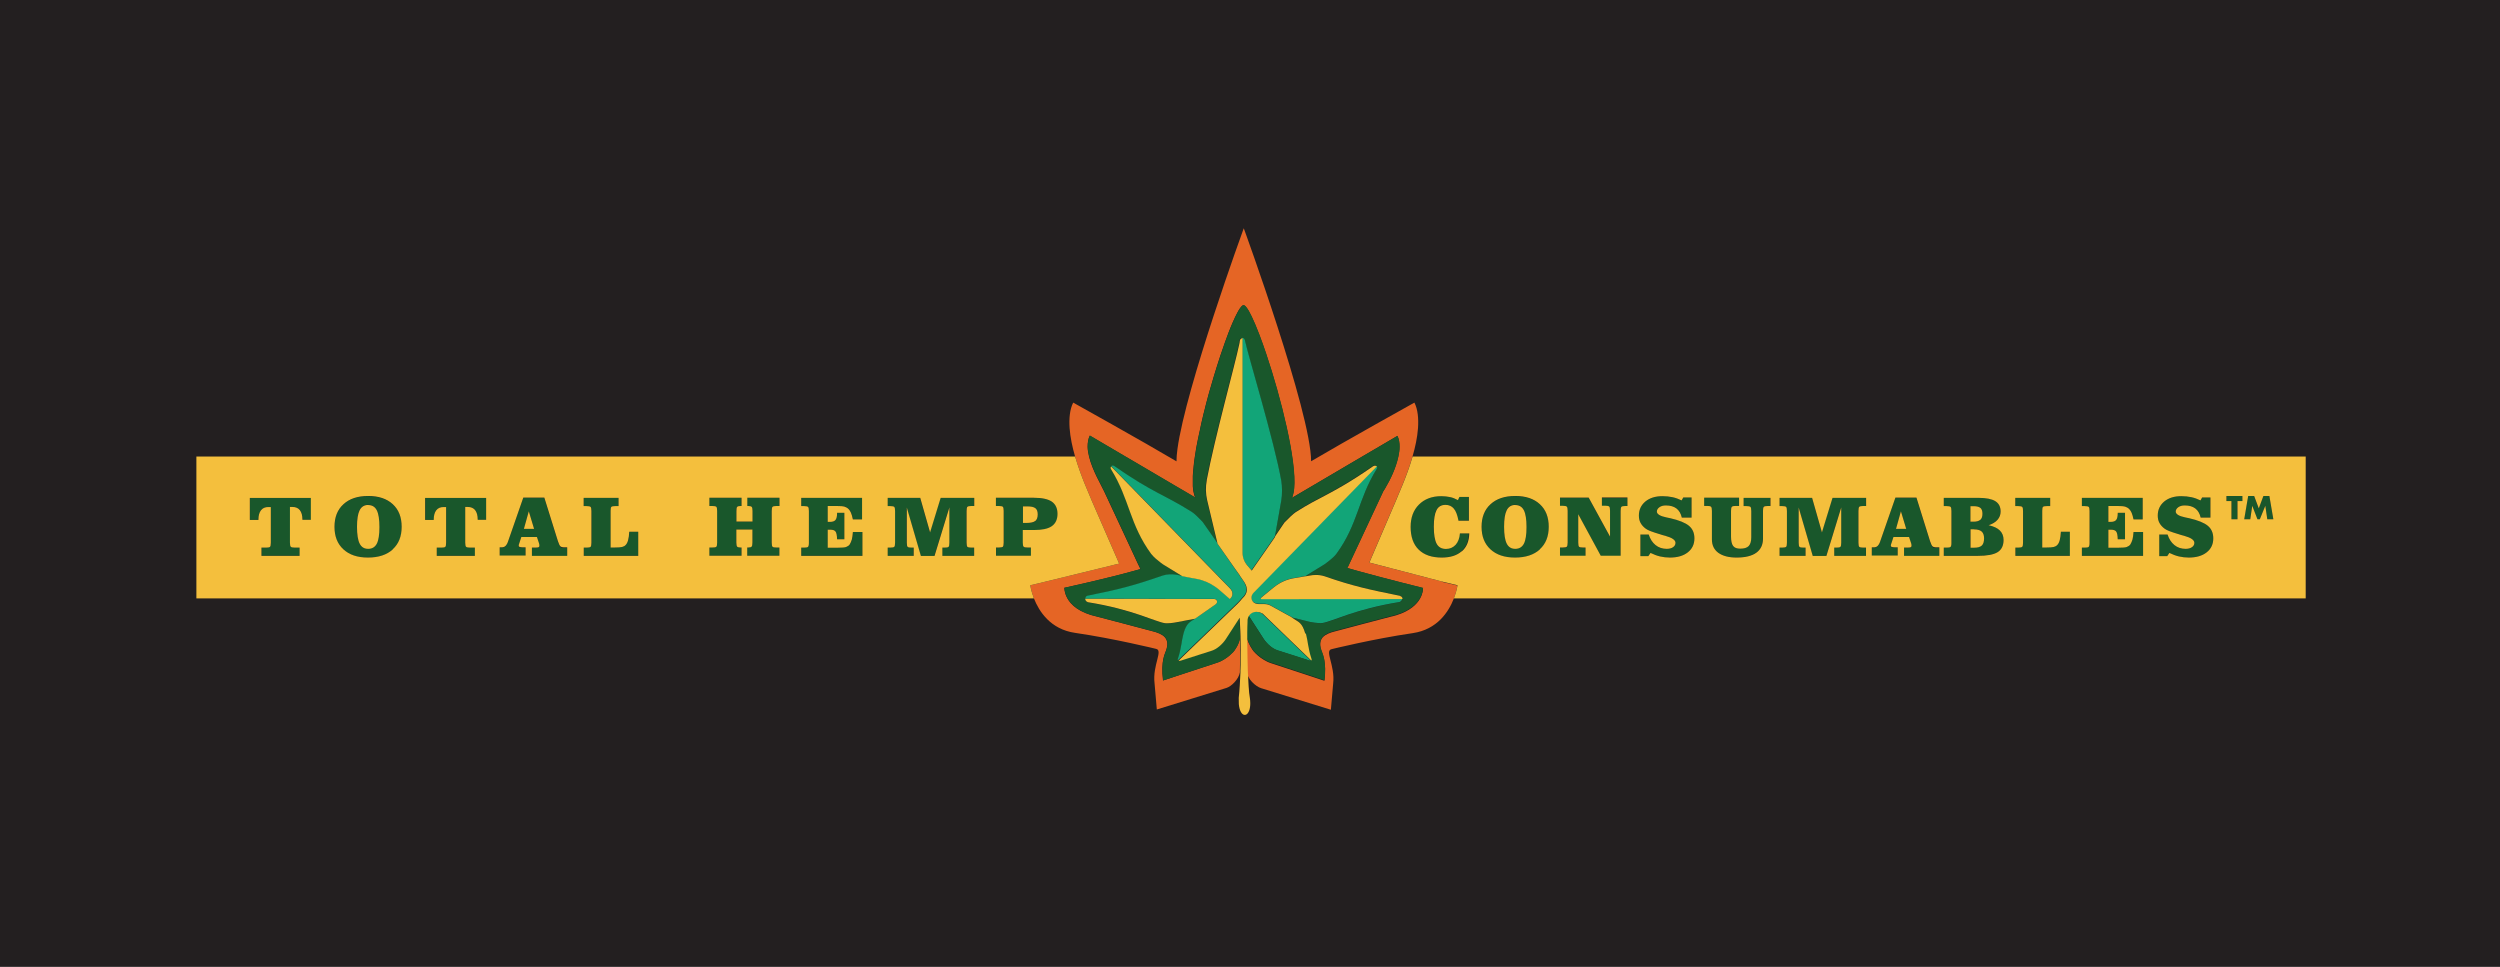
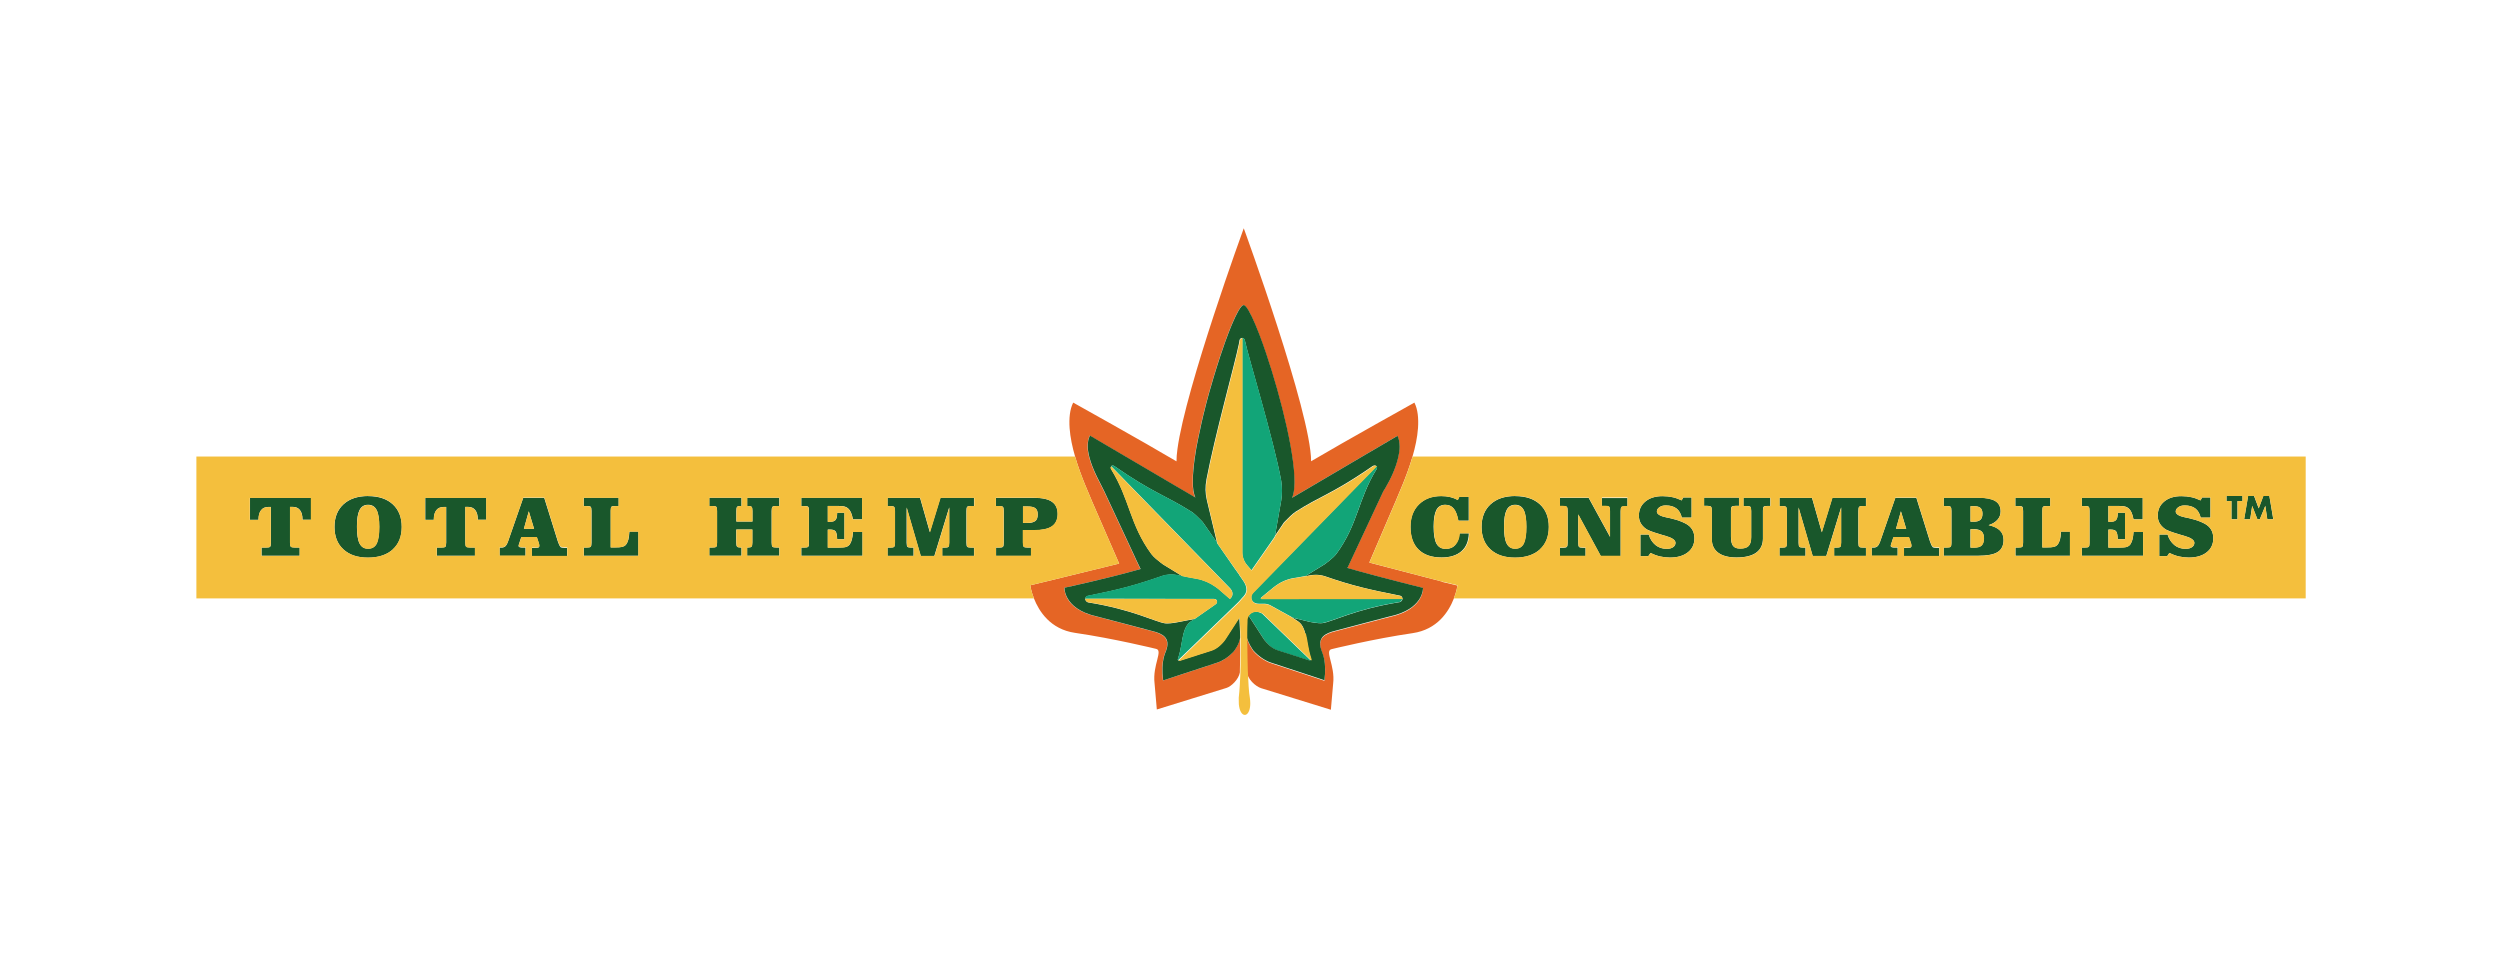
<svg xmlns="http://www.w3.org/2000/svg" viewBox="0 0 264.28 102.21">
  <defs>
    <style>
      .cls-1 {
        fill: none;
      }

      .cls-2 {
        fill: #f4bf3d;
      }

      .cls-3 {
        fill: #231f20;
      }

      .cls-4 {
        fill: #12a578;
      }

      .cls-5 {
        fill: #e56525;
      }

      .cls-6 {
        clip-path: url(#clippath);
      }

      .cls-7 {
        fill: #19572b;
      }
    </style>
    <clipPath id="clippath">
      <rect class="cls-1" x="3.08" y="3.91" width="258.33" height="91.86" />
    </clipPath>
  </defs>
-   <g id="BG">
-     <rect class="cls-3" width="264.28" height="102.21" />
-   </g>
  <g id="LOGO">
    <g class="cls-6">
      <g>
        <path class="cls-4" d="M138.53,69.78s0,0,0,0c0,0,0,.01,0,.02h0s-5.01-4.84-5.01-4.84l-.1-.1s-.07-.04-.1-.05c0,0-.01,0-.02,0-.09-.05-.18-.08-.28-.11,0,0,0,0,0,0-.36-.09-.74,0-1,.31-.01.01-.03.03-.04.04,0,0,0,0,0,0h0s1.63,2.53,1.63,2.53c.36.52.91,1.03,1.52,1.21.67.2,1.45.47,3.25,1.04.08.02.15.05.21-.01,0,0,0,0,0,0,0,0,0,0,0,0h0s-.02-.02-.03-.03Z" />
        <g>
          <path class="cls-5" d="M152.44,61.48l-7.69-2.01,2.79-6.5c.2-.54,1.14-2.51,1.78-4.71.29-.99.51-2.02.58-3,.07-1.04-.02-1.99-.38-2.7,0,0-7.4,4.12-10.92,6.2,0-5.14-7.12-24.63-7.12-24.63,0,0-6.14,16.84-7.01,23.34-.07.49-.1.94-.1,1.3-3.52-2.09-10.92-6.21-10.92-6.21-.36.71-.45,1.67-.38,2.7.07.97.29,2.01.58,3,.64,2.2,1.58,4.17,1.78,4.71l2.88,6.61-.3.07-7.47,1.83-1.63.39s.08.6.39,1.39c.53,1.35,1.73,3.26,4.34,3.64,4.13.6,8.56,1.69,8.56,1.69.79.15-.38,1.72-.15,3.64l.24,2.77s1.99-.62,3.91-1.21c1.66-.51,3.27-1.01,3.46-1.07.49-.15,1.28-.89,1.41-1.64,0-.07,0-.15,0-.22.02-.41.01-.82.02-1.23,0-.32.02-.64.01-.95,0-.43-.01-.85-.02-1.27-.07.66-.59,1.4-.73,1.53-.23.24-.52.5-.87.72-.26.17-.56.32-.89.42-.45.14-2.58.84-3.65,1.2l-.58.19-1.42.47c-.26-2.14.24-2.88.32-3.17.47-1.31-.34-1.77-1.47-2.05-.44-.11-5.62-1.5-5.8-1.53-1.92-.42-2.78-1.25-3.16-1.94-.34-.62-.32-1.12-.32-1.12,0,0,.02,0,.04,0,.35-.08,4.43-.97,7.4-1.8.21-.06.42-.12.61-.17l-.06-.12-.11-.23-.09-.18-.22-.47-.17-.37-1.31-2.81-1.89-4.05c-.31-.67-1.23-2.19-1.59-3.67-.08-.35-.15-.7-.15-1.03,0-.43.06-.84.23-1.18l3.74,2.2,1.3.76,3.89,2.29.98.57,1.24.73c-.05-.09-.09-.2-.12-.32-.01-.04-.02-.09-.03-.13-.02-.09-.04-.17-.06-.27,0-.06-.01-.12-.02-.18-.01-.09-.02-.19-.03-.29,0-.07,0-.14,0-.21,0-.1,0-.2,0-.31,0-.08,0-.16,0-.24,0-.06,0-.12,0-.18,0-.05,0-.11,0-.16,0-.09.01-.18.02-.27,0-.12.02-.24.03-.37,0-.05.01-.1.02-.16,0-.04,0-.09.01-.13.01-.13.03-.26.04-.4.01-.1.03-.2.04-.31.02-.14.04-.28.06-.42.02-.11.03-.21.05-.32.02-.15.05-.29.07-.45.02-.11.04-.22.06-.33.03-.15.06-.31.09-.46.02-.12.04-.23.07-.35.03-.15.06-.31.1-.47.03-.12.05-.24.08-.36.03-.16.07-.32.1-.48.03-.12.06-.25.08-.37.04-.16.07-.32.11-.47.03-.13.06-.26.09-.39.04-.15.08-.31.12-.46.03-.14.07-.27.1-.41.04-.14.08-.29.11-.43.04-.15.08-.3.12-.44,0,0,0,0,0-.01.03-.12.07-.24.1-.37.04-.16.09-.33.14-.49.03-.09.05-.18.08-.27.21-.74.43-1.47.65-2.17.12-.38.24-.76.36-1.12.03-.09.06-.17.09-.26.27-.79.53-1.54.78-2.19,0,0,0,0,0,0,.08-.2.15-.39.23-.58,0,0,0,0,0,0,.07-.18.15-.36.22-.52,0,0,0,0,0,0,.07-.16.14-.32.21-.46,0,0,0,0,0-.01.07-.14.13-.28.2-.4,0,0,0,0,0,0,.06-.12.12-.23.18-.34,0,0,0,0,0,0,.06-.1.11-.19.17-.27,0,0,0,0,0,0,.05-.08.1-.14.15-.19,0,0,0,0,0,0,0,0,0,0,0,0,.04-.04.08-.08.12-.11.04-.02.07-.04.11-.04.03,0,.07.02.11.04.04.03.08.06.12.11,0,0,0,0,0,0,.35.37.86,1.46,1.43,2.95.24.62.48,1.31.73,2.04,1.58,4.69,3.23,11.31,2.96,14.23-.03.27-.07.52-.13.72-.03.11-.07.21-.11.29h0s.46-.27.46-.27l5.25-3.09,1.7-1,1.86-1.09s0,0,0,0l1.89-1.11s0,0,0,0c0,0,0,0,0,.01.17.34.23.73.22,1.16,0,.33-.05.68-.13,1.03-.26,1.22-.88,2.49-1.33,3.23-.01.02-.02.04-.03.06-.01.02-.02.04-.03.05-.05.08-.09.14-.13.21-.03.04-.05.08-.08.12l-.02.05-2.45,5.24-1.17,2.5-.05.11-.06.14s-.08.05-.08.05c.39.11.81.23,1.25.35,2.96.82,6.8,1.77,6.8,1.77,0,0,0,0,0,0,0,0,0,0,0,.02,0,0,0,0,0,0,0,.11-.01.56-.31,1.09-.34.61-1.05,1.32-2.51,1.77-.21.06-.42.12-.66.17-.18.03-5.36,1.42-5.8,1.53-.54.13-1,.31-1.29.6-.06.06-.11.13-.15.2-.05.08-.09.17-.11.26-.07.26-.06.58.09.99.04.14.18.4.28.88,0,.05.02.1.03.16.09.48.13,1.16.01,2.14l-.39-.13s0,0,0,0l-1.6-.53c-1.06-.35-3.2-1.06-3.65-1.2-.29-.09-.54-.22-.77-.36-.46-.27-.83-.61-1.1-.92-.05-.06-.09-.13-.13-.19-.31-.45-.49-.92-.62-1.36,0,.15,0,.32,0,.5h0c0,.18.01,1.08.03,1.89.01.52.02,1,.03,1.26,0,.84.95,1.65,1.51,1.82.19.06,1.79.55,3.46,1.07h0c1.91.59,3.91,1.21,3.91,1.21l.24-2.77c.23-1.91-.95-3.49-.15-3.64,0,0,4.42-1.09,8.56-1.69,2.61-.38,3.81-2.28,4.34-3.64.31-.79.39-1.39.39-1.39l-1.63-.39Z" />
          <path class="cls-7" d="M26.42,54.95h.91v-.03c0-.43.09-.77.27-.99.18-.23.44-.34.77-.34h.27v3.77c0,.25-.03.4-.1.45-.07.05-.2.07-.41.07h-.48v.87h4.03v-.87h-.51c-.22,0-.36-.03-.42-.09s-.09-.2-.09-.44v-3.77h.27c.34,0,.6.11.78.34.18.23.27.56.27.99v.03h.9v-2.32h-6.45v2.32Z" />
          <path class="cls-7" d="M38.92,52.44c-1.11,0-1.98.29-2.61.87-.63.58-.95,1.37-.95,2.39s.31,1.8.94,2.38,1.5.87,2.6.87,1.99-.29,2.62-.86c.63-.57.95-1.37.95-2.38s-.31-1.81-.94-2.39c-.63-.58-1.5-.87-2.6-.87ZM39.82,57.46c-.19.36-.49.54-.91.54s-.71-.18-.9-.55-.28-.96-.28-1.78.09-1.39.28-1.76.49-.55.9-.55.71.18.9.55c.19.37.28.96.28,1.78s-.09,1.4-.28,1.76Z" />
          <path class="cls-7" d="M44.95,54.95h.91v-.03c0-.43.09-.77.27-.99.18-.23.44-.34.77-.34h.27v3.77c0,.25-.03.4-.1.45-.07.05-.2.07-.41.07h-.48v.87h4.03v-.87h-.51c-.22,0-.36-.03-.42-.09s-.09-.2-.09-.44v-3.77h.27c.34,0,.6.11.78.34.18.23.27.56.27.99v.03h.9v-2.32h-6.45v2.32Z" />
          <path class="cls-7" d="M59.24,57.79c-.08-.06-.17-.25-.27-.55l-1.44-4.61h-2.22l-1.61,4.63c-.08.22-.17.38-.27.48s-.24.15-.39.15h-.23v.87h2.74v-.87h-.3c-.14,0-.24-.01-.32-.04s-.11-.07-.11-.12c0-.04,0-.09.02-.14.01-.05.03-.12.07-.21l.19-.58h1.65l.22.66s.02.08.03.13c0,.04.01.09.01.14,0,.07-.03.12-.08.15-.05.02-.19.04-.43.04h-.28v.87h3.72v-.87h-.32c-.18,0-.31-.03-.39-.1ZM55.38,55.91l.52-1.86.56,1.86h-1.08Z" />
          <path class="cls-7" d="M66.41,57.09c-.06.21-.15.38-.26.51-.09.1-.22.17-.37.21-.16.04-.42.06-.81.06h-.41v-3.9c0-.22.03-.36.09-.41.06-.05.19-.07.4-.07h.35v-.87h-3.69v.87h.31c.22,0,.36.03.42.08.06.06.09.2.09.44v3.35c0,.24-.03.39-.09.44-.06.06-.2.08-.41.08h-.31v.87h5.77v-2.56h-.95c-.02.38-.06.67-.12.89Z" />
          <path class="cls-7" d="M78.99,53.49h.1c.18,0,.31.03.36.09.06.06.09.2.09.44v1.11h-1.7v-1.11c0-.23.03-.38.08-.44.06-.06.18-.09.36-.09h.1v-.87h-3.4v.87h.31c.22,0,.36.03.42.08.06.05.09.2.09.44v3.35c0,.25-.03.4-.1.45-.07.05-.2.07-.41.07h-.31v.87h3.4v-.87h-.1c-.18,0-.3-.03-.36-.09-.06-.06-.09-.21-.09-.44v-1.37h1.7v1.37c0,.23-.03.38-.09.44-.06.06-.18.09-.36.09h-.1v.87h3.4v-.87h-.31c-.21,0-.35-.03-.41-.08-.06-.06-.09-.2-.09-.44v-3.35c0-.24.03-.38.09-.44.06-.05.2-.08.41-.08h.31v-.87h-3.4v.87Z" />
          <path class="cls-7" d="M90.06,57.02c-.06.21-.13.39-.23.53-.09.12-.21.21-.37.26s-.45.08-.87.08h-1.08v-1.91h.25c.28,0,.47.06.57.19.1.13.16.41.17.83h.77v-2.8h-.77v.05c0,.34-.06.58-.17.71-.11.13-.31.2-.58.2h-.24v-1.68h.97c.37,0,.64.02.81.07.17.05.31.13.42.25.1.1.19.23.26.4.07.17.14.4.2.7h.97v-2.28h-6.43v.87h.3c.22,0,.36.03.42.08.06.06.09.2.09.44v3.39c0,.23-.03.36-.1.41-.06.05-.2.07-.4.07h-.31v.87h6.47v-2.53h-1.01c-.02.32-.05.58-.11.79Z" />
          <path class="cls-7" d="M98.3,56.28l-1.04-3.65h-3.44v.87h.28c.22,0,.35.03.41.08.06.06.09.2.09.44v3.35c0,.24-.03.39-.09.44-.06.06-.2.08-.41.08h-.28v.87h2.75v-.87h-.23c-.21,0-.35-.03-.41-.08-.06-.06-.09-.2-.09-.44v-3.72l1.49,5.12h1.44l1.57-5.13v3.73c0,.25-.03.4-.1.45-.07.05-.2.07-.41.07h-.23v.87h3.36v-.87h-.3c-.21,0-.34-.03-.41-.08-.06-.05-.09-.2-.09-.45v-3.35c0-.24.03-.39.09-.44.06-.05.2-.08.41-.08h.3v-.87h-3.55l-1.12,3.65Z" />
          <path class="cls-7" d="M111.2,53.04c-.4-.28-1.03-.41-1.89-.41h-4.02v.87h.31c.22,0,.36.03.42.08.06.06.09.2.09.44v3.35c0,.24-.03.39-.09.44-.06.06-.2.08-.41.08h-.31v.87h3.69v-.87h-.35c-.21,0-.35-.03-.41-.08-.06-.06-.09-.2-.09-.44v-1.32h1.18c.86,0,1.49-.14,1.89-.41.4-.27.6-.71.6-1.3s-.2-1.02-.6-1.29ZM109.44,55.08c-.18.14-.47.21-.9.21h-.4v-1.75h.44c.42,0,.71.06.87.19.17.13.25.35.25.66,0,.33-.09.56-.26.7Z" />
          <path class="cls-7" d="M153.86,57.58c-.26.3-.6.44-1.02.44-.46,0-.78-.18-.99-.55-.2-.37-.3-.97-.3-1.8s.1-1.39.29-1.76.51-.55.94-.55c.37,0,.67.13.89.4.22.27.38.69.49,1.28h1.1v-2.52h-1l-.16.34c-.26-.15-.53-.25-.82-.32s-.6-.1-.93-.1c-.99,0-1.78.3-2.37.89-.59.59-.88,1.38-.88,2.36,0,1.04.28,1.84.85,2.4.57.56,1.38.84,2.44.84.9,0,1.6-.22,2.1-.66.5-.44.75-1.07.78-1.89h-.99c-.03.5-.18.9-.45,1.2Z" />
          <path class="cls-7" d="M160.18,52.44c-1.11,0-1.98.29-2.61.87-.63.58-.95,1.37-.95,2.39s.31,1.8.94,2.38,1.5.87,2.6.87,1.99-.29,2.62-.86c.63-.57.95-1.37.95-2.38s-.31-1.81-.94-2.39c-.63-.58-1.5-.87-2.6-.87ZM161.08,57.46c-.19.36-.49.54-.91.54s-.71-.18-.9-.55-.28-.96-.28-1.78.09-1.39.28-1.76.49-.55.9-.55.71.18.9.55c.19.37.28.96.28,1.78s-.09,1.4-.28,1.76Z" />
          <path class="cls-7" d="M169.34,53.49h.35c.21,0,.34.03.41.08.06.05.1.2.1.45v2.74l-2.26-4.13h-3.03v.87h.3c.22,0,.36.03.42.09.06.06.09.2.09.44v3.35c0,.23-.03.38-.09.44s-.2.09-.42.09h-.3v.87h2.7v-.87h-.27c-.21,0-.35-.03-.41-.08-.06-.06-.09-.2-.09-.44v-3l2.38,4.39h2.1v-4.74c0-.24.03-.38.09-.44.06-.05.2-.08.41-.08h.22v-.87h-2.7v.87Z" />
          <path class="cls-7" d="M176.56,54.78c-.09-.02-.22-.05-.39-.08-.68-.14-1.02-.35-1.02-.62,0-.18.09-.33.27-.46s.4-.19.68-.19c.47,0,.84.11,1.12.32.28.21.47.54.57.97h1.03v-2.13h-.88l-.17.31c-.31-.15-.63-.27-.96-.34-.33-.07-.69-.11-1.07-.11-.75,0-1.35.19-1.81.57-.46.38-.68.87-.68,1.49,0,.29.06.54.18.77.12.22.3.43.55.61.1.08.27.17.51.26.24.09.57.2,1,.33.13.04.32.09.55.16.72.2,1.08.45,1.08.74,0,.19-.08.34-.25.46-.17.12-.39.18-.67.18-.46,0-.86-.13-1.19-.4s-.58-.64-.72-1.11h-.88v2.28h.84l.23-.34c.33.17.66.29,1,.37.34.08.69.12,1.05.12.79,0,1.42-.18,1.89-.55.47-.37.7-.86.7-1.48,0-.56-.19-1-.57-1.32s-1.04-.59-1.99-.81Z" />
          <path class="cls-7" d="M184.31,53.49h.31c.21,0,.35.03.41.08.06.05.09.2.09.44v2.78c0,.43-.09.74-.27.92-.18.19-.48.28-.9.28-.35,0-.6-.1-.75-.29s-.22-.52-.22-1v-2.7c0-.23.03-.38.09-.44.06-.06.2-.09.42-.09h.34v-.87h-3.69v.87h.31c.22,0,.36.03.42.09.06.06.09.2.09.44v3.01c0,.61.23,1.09.68,1.42.46.34,1.1.5,1.93.5.91,0,1.61-.17,2.08-.51.47-.34.71-.84.71-1.49v-2.96c0-.22.03-.36.09-.41.06-.05.2-.08.41-.08h.28v-.87h-2.84v.87Z" />
          <path class="cls-7" d="M192.59,56.28l-1.04-3.65h-3.44v.87h.28c.22,0,.35.03.41.08.06.06.09.2.09.44v3.35c0,.24-.03.39-.09.44-.06.06-.2.08-.41.08h-.28v.87h2.75v-.87h-.23c-.21,0-.35-.03-.41-.08-.06-.06-.09-.2-.09-.44v-3.72l1.49,5.12h1.44l1.57-5.13v3.73c0,.25-.03.4-.1.45-.07.05-.2.07-.41.07h-.23v.87h3.36v-.87h-.3c-.21,0-.34-.03-.41-.08-.06-.05-.09-.2-.09-.45v-3.35c0-.24.03-.39.09-.44.06-.05.2-.08.41-.08h.3v-.87h-3.55l-1.12,3.65Z" />
          <path class="cls-7" d="M204.29,57.79c-.08-.06-.17-.25-.27-.55l-1.44-4.61h-2.22l-1.61,4.63c-.08.22-.17.38-.27.48s-.24.15-.39.15h-.23v.87h2.74v-.87h-.3c-.14,0-.24-.01-.32-.04s-.11-.07-.11-.12c0-.04,0-.09.02-.14.01-.05.03-.12.07-.21l.19-.58h1.65l.22.66s.02.08.03.13c0,.04.01.09.01.14,0,.07-.03.12-.08.15-.05.02-.19.04-.43.04h-.28v.87h3.72v-.87h-.32c-.18,0-.31-.03-.39-.1ZM200.43,55.91l.52-1.86.56,1.86h-1.08Z" />
          <path class="cls-7" d="M210.22,55.51c.41-.13.72-.32.94-.57s.33-.54.33-.88c0-.5-.19-.86-.56-1.09s-.96-.35-1.76-.35h-3.69v.87h.3c.22,0,.36.03.42.08.06.06.09.2.09.44v3.39c0,.23-.03.36-.1.41-.06.05-.2.07-.4.07h-.31v.87h3.59c.99,0,1.69-.13,2.1-.39.42-.26.63-.69.63-1.29,0-.41-.13-.75-.39-1-.26-.26-.66-.44-1.19-.56ZM208.3,53.51h.37c.32,0,.56.06.69.19.14.12.21.33.21.61s-.07.5-.22.64c-.15.14-.39.2-.71.2h-.33v-1.64ZM209.49,57.66c-.16.15-.43.23-.8.23h-.39v-1.95h.38c.36,0,.62.08.79.23.17.15.25.39.25.72,0,.35-.08.61-.24.76Z" />
          <path class="cls-7" d="M217.75,57.09c-.06.21-.15.38-.26.51-.09.1-.22.17-.37.21-.16.04-.42.06-.81.06h-.41v-3.9c0-.22.03-.36.09-.41.06-.05.19-.07.4-.07h.35v-.87h-3.69v.87h.31c.22,0,.36.03.42.08.06.06.09.2.09.44v3.35c0,.24-.03.39-.09.44-.06.06-.2.08-.41.08h-.31v.87h5.77v-2.56h-.95c-.02.38-.06.67-.12.89Z" />
          <path class="cls-7" d="M225.43,57.02c-.06.21-.13.39-.23.53-.09.12-.21.21-.37.26s-.45.08-.87.08h-1.08v-1.91h.25c.28,0,.47.06.57.19.1.13.16.41.17.83h.77v-2.8h-.77v.05c0,.34-.06.58-.17.71-.11.13-.31.2-.58.2h-.24v-1.68h.97c.37,0,.64.02.81.07.17.05.31.13.42.25.1.1.19.23.26.4.07.17.14.4.2.7h.97v-2.28h-6.43v.87h.3c.22,0,.36.03.42.08.06.06.09.2.09.44v3.39c0,.23-.03.36-.1.41-.06.05-.2.07-.4.07h-.31v.87h6.47v-2.53h-1.01c-.02.32-.05.58-.11.79Z" />
          <path class="cls-7" d="M231.41,54.78c-.09-.02-.22-.05-.39-.08-.68-.14-1.02-.35-1.02-.62,0-.18.09-.33.27-.46s.4-.19.68-.19c.47,0,.84.11,1.12.32.28.21.47.54.57.97h1.03v-2.13h-.88l-.17.31c-.31-.15-.63-.27-.96-.34-.33-.07-.69-.11-1.07-.11-.75,0-1.35.19-1.81.57-.46.38-.68.87-.68,1.49,0,.29.06.54.18.77.12.22.3.43.55.61.1.08.27.17.51.26.24.09.57.2,1,.33.13.04.32.09.55.16.72.2,1.08.45,1.08.74,0,.19-.08.34-.25.46-.17.12-.39.18-.67.18-.46,0-.86-.13-1.19-.4s-.58-.64-.72-1.11h-.88v2.28h.84l.23-.34c.33.17.66.29,1,.37.34.08.69.12,1.05.12.79,0,1.42-.18,1.89-.55.47-.37.7-.86.7-1.48,0-.56-.19-1-.57-1.32s-1.04-.59-1.99-.81Z" />
          <polygon class="cls-7" points="235.37 52.97 235.89 52.97 235.89 54.89 236.53 54.89 236.53 52.97 237.06 52.97 237.06 52.43 235.37 52.43 235.37 52.97" />
          <polygon class="cls-7" points="239.9 52.43 239.26 52.43 238.77 53.74 238.28 52.43 237.65 52.43 237.23 54.89 237.87 54.89 238.08 53.48 238.63 54.89 238.89 54.89 239.47 53.48 239.68 54.89 240.31 54.89 239.9 52.43" />
          <path class="cls-7" d="M150.45,62.15s0,0,0,0c0,0-3.84-.95-6.8-1.77-.44-.12-.86-.24-1.25-.35,0,0,.03-.02.08-.05l.06-.14.05-.11,1.17-2.5,2.45-5.24.02-.05s.05-.07.08-.12c.04-.06.09-.13.13-.21.01-.02.02-.03.03-.05.01-.02.02-.04.03-.06.45-.75,1.07-2.01,1.33-3.23.08-.35.13-.7.13-1.03,0-.43-.06-.82-.22-1.16,0,0,0,0,0-.01,0,0,0,0,0,0l-1.89,1.11s0,0,0,0l-1.86,1.09-1.7,1-5.25,3.09-.46.27h0c.04-.08.08-.18.11-.29.06-.2.1-.45.13-.72.27-2.92-1.38-9.54-2.96-14.23-.25-.74-.49-1.42-.73-2.04-.57-1.49-1.09-2.58-1.43-2.95,0,0,0,0,0,0-.04-.04-.08-.08-.12-.11-.04-.02-.07-.04-.11-.04-.03,0-.07.02-.11.04-.04.03-.08.06-.12.11,0,0,0,0,0,0,0,0,0,0,0,0-.05.05-.1.11-.15.19,0,0,0,0,0,0-.05.08-.11.17-.17.27,0,0,0,0,0,0-.06.1-.12.21-.18.34,0,0,0,0,0,0-.06.12-.13.26-.2.4,0,0,0,0,0,.01-.07.14-.14.3-.21.46,0,0,0,0,0,0-.07.17-.15.34-.22.52,0,0,0,0,0,0-.08.18-.15.38-.23.58,0,0,0,0,0,0-.25.65-.52,1.4-.78,2.19-.03.09-.06.17-.09.26-.12.36-.24.74-.36,1.12-.22.7-.44,1.42-.65,2.17-.03.09-.05.18-.08.27-.05.16-.09.33-.14.49-.03.12-.07.24-.1.37,0,0,0,0,0,.01-.04.15-.08.3-.12.44-.04.14-.08.29-.11.43-.03.14-.07.27-.1.41-.04.15-.08.31-.12.46-.03.13-.06.26-.09.39-.04.16-.08.32-.11.47-.03.13-.06.25-.08.37-.04.16-.07.32-.1.48-.03.12-.05.24-.08.36-.03.16-.06.31-.1.47-.02.12-.05.23-.07.35-.03.16-.06.31-.09.46-.02.11-.04.22-.06.33-.03.15-.05.3-.07.45-.02.11-.03.21-.05.32-.02.14-.04.28-.06.42-.01.1-.03.21-.04.31-.02.14-.03.27-.04.4,0,.05,0,.09-.01.13,0,.05-.01.1-.02.16-.01.13-.02.25-.03.37,0,.09-.01.18-.02.27,0,.06,0,.11,0,.16,0,.06,0,.12,0,.18,0,.08,0,.16,0,.24,0,.11,0,.21,0,.31,0,.07,0,.15,0,.21,0,.1.02.19.03.29,0,.06.01.12.02.18.02.1.04.18.06.27,0,.04.02.09.03.13.03.12.07.23.12.32l-1.24-.73-.98-.57-3.89-2.29-1.3-.76-3.74-2.2c-.17.34-.24.74-.23,1.18,0,.33.07.68.15,1.03.36,1.47,1.28,2.99,1.59,3.67l1.89,4.05,1.31,2.81.17.37.22.47.09.18.11.23.06.12c-.2.06-.4.12-.61.17-2.96.83-7.05,1.73-7.4,1.8-.01,0-.04,0-.04,0,0,0-.03.5.32,1.12.39.69,1.24,1.52,3.16,1.94.18.03,5.36,1.42,5.8,1.53,1.13.27,1.94.73,1.47,2.05-.08.29-.58,1.03-.32,3.17l1.42-.47.58-.19c1.06-.35,3.2-1.06,3.65-1.2.33-.1.62-.25.89-.42.34-.22.64-.48.87-.72.14-.14.66-.87.73-1.53,0-.06,0-.11,0-.17,0-.18-.01-.36-.02-.54-.02-.43-.04-.95-.07-1.41,0,0,0,0,0-.01l-1.49,2.3c-.36.52-.91,1.03-1.52,1.21-.67.2-1.45.47-3.25,1.04-.03.01-.06.01-.09.01,0,0,0,0-.01,0-.01,0-.02,0-.03,0-.05,0-.08-.02-.08-.02,0,0,0,0,0,0h0s0,0,0,0h0s0,0,0,0c-.06-.06-.02-.13,0-.21.36-1.09.37-1.86.58-2.63.32-1.15.73-1.22,1.19-1.54l-1.82.35s-.63.13-1.09.13c-.08,0-.16,0-.23-.01-1.07-.16-3.42-1.46-8.16-2.22-.22-.08-.27-.26-.28-.36,0,0,0,0,0,0h0s0,0,0,0c0-.01.01-.03.01-.04,0-.11.07-.24.24-.28,3.32-.67,4.98-1.1,7.94-2.13.97-.3,1.8,0,2.05.05,0,0,.02,0,.03,0l-2.04-1.25s-.39-.28-.76-.6c-.19-.17-.37-.34-.48-.5-2.3-3.15-2.27-5.76-4.24-8.94-.07-.11-.09-.22-.02-.32,0,0,0,0,0-.01,0,0,.02.03.06.06,0,0,0,0,.01,0-.04-.04-.07-.07-.07-.07,0,0,0,0,0,0,.09-.1.23-.09.33-.02,4.1,2.85,5.36,3.06,8.13,4.81.01,0,.02.02.04.02.27.17.77.66,1.02.92.1.1.16.17.16.17l1.51,2.17-.26-1.08-.82-3.44c-.16-.69-.18-1.4-.04-2.1,0,0,0,0,0-.01,0-.01,0-.02,0-.03.86-4.54,3-12.24,3.43-14.33.02-.11.04-.21.05-.28,0,0,0,0,0,0,0-.02.01-.06.01-.08.02-.16.13-.29.29-.29h0s0,0,0,0c0,0,0,0,0,0,.16,0,.26.13.29.29.23,1.26,3.1,10.69,3.84,14.84.1.56.1,1.48,0,2.05l-.33,1.87-.33,1.86.95-1.41s.05-.06.14-.14c.23-.24.78-.79,1.08-.98,1.27-.81,2.22-1.29,3.27-1.84.52-.28,1.07-.57,1.69-.94.87-.51,1.89-1.15,3.2-2.06.19-.12.36-.03.4.02,0,0,0,0,0,0h0c.09.1.06.22,0,.33-1.96,3.18-1.93,5.79-4.24,8.94-.33.45-1.24,1.1-1.24,1.1l-2.05,1.26h0s0,0,0,0h.05c.22-.03.58-.15,1.06-.15.27,0,.58.04.93.14,2.96,1.03,4.67,1.41,7.99,2.07.17.03.23.17.24.28,0,.01.01.03.01.04,0,0,0,0,0,0,0,0,0,0,0,0,0,.11-.06.28-.28.36-4.75.76-7.09,2.06-8.16,2.22-.44.07-1.32-.12-1.32-.12l-1.79-.44s-.09-.05-.24-.13c-.25-.14-.67-.37-1.09-.6-.39-.22-.79-.43-1.05-.58-.2-.11-.43-.17-.66-.17h-.48s-.03,0-.05,0h0s0,0,0,0c.02,0,.03,0,.05,0h.48c.23,0,.46.06.66.17.26.14.66.36,1.05.58.42.23.83.46,1.09.6l.32.22c.46.33.87.39,1.19,1.54.21.76.22,1.54.58,2.63.03.08.06.15,0,.21h0s0,0,0,0c-.06.06-.13.04-.21.01-1.8-.57-2.58-.84-3.25-1.04-.6-.18-1.16-.69-1.52-1.21l-1.63-2.52c-.1.14-.17.32-.17.53,0,.05,0,.09,0,.13,0,.55-.02.46-.03,1.1,0,.05,0,.22,0,.44h0c.13.45.32.91.62,1.36.04.06.08.13.13.19.27.3.64.64,1.1.92.24.14.49.27.77.36.45.14,2.58.84,3.65,1.2l1.6.53s0,0,0,0l.39.13c.12-.98.07-1.65-.01-2.14,0-.05-.02-.11-.03-.16-.1-.48-.24-.73-.28-.88-.15-.41-.16-.73-.09-.99.03-.09.06-.18.11-.26.04-.07.09-.14.15-.2.29-.29.75-.47,1.29-.6.44-.11,5.62-1.5,5.8-1.53.24-.05.45-.11.66-.17,1.46-.45,2.17-1.16,2.51-1.77.3-.53.31-.98.31-1.09,0,0,0,0,0,0,0-.01,0-.02,0-.02Z" />
          <path class="cls-4" d="M133.8,58.11l.95-1.37v-.03s.01-.04.01-.04l.03-.05.33-1.86.33-1.87c.1-.56.1-1.48,0-2.05-.73-4.15-3.6-13.59-3.84-14.84-.03-.16-.13-.29-.29-.29,0,0,0,0,0,0h0v22.66c0,.5.18.99.51,1.37l.46.54,1.51-2.17Z" />
          <path class="cls-4" d="M131.63,61.76c-.03-.07-.07-.14-.11-.21-.01-.02-.03-.05-.05-.08,0,0-.01-.02-.02-.03-.03-.04-.05-.08-.08-.12l-.07-.1-.31-.45v-.02s-.48-.67-.48-.67l-1.85-2.67v-.06s-1.52-2.17-1.52-2.17c0,0-.07-.07-.16-.17-.25-.26-.74-.75-1.02-.92-.01,0-.02-.02-.04-.02-2.77-1.75-4.03-1.96-8.13-4.81-.1-.07-.24-.08-.33.02,0,0,0,0,0,0,0,0,.03.03.07.07.85.87,10.27,10.54,12.48,12.81.29.3.31.6.26.77-.04.15-.13.26-.19.32-.03.04-.06.06-.06.06l-.07-.06-1.13-.98s-.04-.03-.06-.05c-.03-.03-.07-.05-.1-.07-.05-.04-.1-.08-.16-.12-.59-.42-1.27-.72-1.99-.85-.62-.11-1.27-.23-1.52-.29,0,0,0,0,0,0,0,0-.02,0-.03,0-.25-.05-1.08-.35-2.05-.05-2.96,1.03-4.62,1.47-7.94,2.13-.17.03-.23.17-.24.28,0,.01-.01.03-.01.04,0,0,0,0,0,0h0c.07,0,8.7.01,12.19.02.26,0,.48,0,.68,0,.43,0,.71,0,.75,0,.21,0,.34.15.32.32,0,.1-.07.2-.2.28-.16.11-.57.4-.99.69-.49.34-.99.7-1.13.79l-.04.03s0,0,0,0c-.46.32-.87.39-1.19,1.54-.21.76-.22,1.54-.58,2.63-.03.08-.06.15,0,.21h0s0,0,0,0h0s0,0,0,0c0,0,0,0,0,0,0,0,0,0,0,0h0s.04-.04.04-.04l5.34-5.15.86-.83.18-.18h0s.1-.11.1-.11l.19-.22.1-.11.03-.03.12-.13c.25-.29.32-.6.24-.94-.02-.1-.06-.2-.1-.3ZM130.38,63.68s0,0,0,0h0s0,0,0,0h0s0,0,0,0Z" />
          <path class="cls-4" d="M148.19,63.31h-.02c-.93,0-8.02,0-12.04.01-.22,0-.42,0-.62,0-1.28,0-2.12,0-2.14,0-.05,0-.08-.02-.09-.06,0-.02,0-.05.04-.09.05-.04.19-.16.36-.3.38-.31.9-.74.9-.74.04-.04.09-.06.13-.1.6-.47,1.29-.79,2.04-.92l1.24-.21h0s2.05-1.26,2.05-1.26c0,0,.91-.64,1.24-1.1,2.3-3.15,2.27-5.76,4.24-8.94.07-.11.1-.23,0-.33,0,0,0,0,0,0l-2.19,2.24-10.25,10.51-.37.38-.16.16c-.2.19-.27.37-.28.52,0,.04,0,.08.01.12,0,.01,0,.02,0,.03,0,.01,0,.03,0,.04,0,.03.02.05.02.07.14.44.6.48.79.48,0,0,.02,0,.02,0h0s.03,0,.05,0h.48c.23,0,.46.06.66.17.26.14.66.36,1.05.58.42.23.83.46,1.09.6.15.08.24.13.24.13l1.79.44s.88.18,1.32.12c1.07-.16,3.42-1.46,8.16-2.22.22-.08.27-.25.28-.36,0,0,0,0,0,0,0,0-.03,0-.08,0Z" />
          <path class="cls-2" d="M160.18,53.38c-.41,0-.71.18-.9.55s-.28.95-.28,1.76.09,1.41.28,1.78.49.55.9.55.72-.18.91-.54c.19-.36.28-.95.28-1.76s-.09-1.41-.28-1.78c-.19-.37-.49-.55-.9-.55Z" />
          <path class="cls-2" d="M208.69,55.95h-.38v1.95h.39c.37,0,.64-.08.8-.23.16-.15.24-.41.24-.76,0-.32-.08-.56-.25-.72-.17-.15-.43-.23-.79-.23Z" />
          <polygon class="cls-2" points="55.38 55.91 56.46 55.91 55.9 54.05 55.38 55.91" />
          <path class="cls-2" d="M209.35,54.95c.15-.14.22-.35.22-.64s-.07-.49-.21-.61c-.14-.12-.37-.19-.69-.19h-.37v1.64h.33c.32,0,.56-.07.71-.2Z" />
          <path class="cls-2" d="M109.44,55.08c.17-.14.26-.37.26-.7,0-.31-.08-.53-.25-.66-.17-.13-.46-.19-.87-.19h-.44v1.75h.4c.42,0,.72-.07.9-.21Z" />
          <path class="cls-2" d="M149.33,48.26c-.64,2.2-1.58,4.17-1.78,4.71l-2.79,6.5,7.69,2.01,1.63.39s-.08.6-.39,1.39h90.05v-15h-94.4ZM154.51,58.28c-.5.44-1.19.66-2.1.66-1.06,0-1.87-.28-2.44-.84-.57-.56-.85-1.36-.85-2.4,0-.98.29-1.77.88-2.36.59-.59,1.38-.89,2.37-.89.33,0,.64.04.93.1s.56.18.82.32l.16-.34h1v2.52h-1.1c-.11-.59-.27-1.02-.49-1.28-.22-.27-.52-.4-.89-.4-.43,0-.75.18-.94.55s-.29.95-.29,1.76.1,1.43.3,1.8c.2.37.53.55.99.55.41,0,.75-.15,1.02-.44.26-.3.41-.69.45-1.2h.99c-.02.82-.28,1.45-.78,1.89ZM162.78,58.08c-.63.57-1.5.86-2.62.86s-1.97-.29-2.6-.87-.94-1.37-.94-2.38.31-1.81.95-2.39c.63-.58,1.5-.87,2.61-.87s1.97.29,2.6.87c.63.58.94,1.37.94,2.39s-.32,1.81-.95,2.38ZM172.04,53.49h-.22c-.21,0-.35.03-.41.08-.06.06-.09.2-.09.44v4.74h-2.1l-2.38-4.39v3c0,.24.03.39.09.44.06.06.2.08.41.08h.27v.87h-2.7v-.87h.3c.22,0,.36-.03.42-.09s.09-.2.09-.44v-3.35c0-.23-.03-.38-.09-.44-.06-.06-.2-.09-.42-.09h-.3v-.87h3.03l2.26,4.13v-2.74c0-.25-.03-.4-.1-.45-.06-.05-.2-.08-.41-.08h-.35v-.87h2.7v.87ZM178.42,58.39c-.47.37-1.1.55-1.89.55-.36,0-.71-.04-1.05-.12-.34-.08-.67-.21-1-.37l-.23.34h-.84v-2.28h.88c.15.47.39.84.72,1.11s.74.4,1.19.4c.28,0,.5-.06.67-.18.17-.12.25-.27.25-.46,0-.29-.36-.54-1.08-.74-.23-.06-.42-.11-.55-.16-.43-.13-.77-.24-1-.33-.24-.09-.4-.18-.51-.26-.25-.18-.43-.39-.55-.61-.12-.22-.18-.48-.18-.77,0-.62.23-1.11.68-1.49.46-.38,1.06-.57,1.81-.57.38,0,.74.04,1.07.11.33.07.65.19.96.34l.17-.31h.88v2.13h-1.03c-.1-.43-.29-.76-.57-.97-.28-.21-.65-.32-1.12-.32-.27,0-.5.06-.68.19s-.27.28-.27.46c0,.27.34.48,1.02.62.17.04.3.06.39.08.95.22,1.61.49,1.99.81s.57.76.57,1.32c0,.62-.23,1.11-.7,1.48ZM187.15,53.49h-.28c-.21,0-.35.03-.41.08-.06.06-.09.19-.09.41v2.96c0,.65-.24,1.15-.71,1.49-.47.34-1.17.51-2.08.51-.83,0-1.47-.17-1.93-.5-.46-.34-.68-.81-.68-1.42v-3.01c0-.23-.03-.38-.09-.44-.06-.06-.2-.09-.42-.09h-.31v-.87h3.69v.87h-.34c-.22,0-.36.03-.42.09-.06.06-.09.2-.09.44v2.7c0,.47.07.8.22,1s.4.29.75.29c.42,0,.72-.09.9-.28.18-.19.27-.5.27-.92v-2.78c0-.24-.03-.39-.09-.44-.06-.05-.2-.08-.41-.08h-.31v-.87h2.84v.87ZM197.26,53.49h-.3c-.21,0-.35.03-.41.08-.06.05-.09.2-.09.44v3.35c0,.25.03.4.09.45.06.05.2.08.41.08h.3v.87h-3.36v-.87h.23c.21,0,.34-.02.41-.07.07-.05.1-.2.1-.45v-3.73l-1.57,5.13h-1.44l-1.49-5.12v3.72c0,.24.03.39.09.44.06.06.2.08.41.08h.23v.87h-2.75v-.87h.28c.21,0,.35-.03.41-.08.06-.06.09-.2.09-.44v-3.35c0-.24-.03-.38-.09-.44-.06-.05-.2-.08-.41-.08h-.28v-.87h3.44l1.04,3.65,1.12-3.65h3.55v.87ZM205,58.76h-3.72v-.87h.28c.23,0,.37-.01.43-.04.05-.03.08-.07.08-.15,0-.05,0-.09-.01-.14,0-.04-.02-.09-.03-.13l-.22-.66h-1.65l-.19.58c-.03.09-.06.16-.07.21-.01.05-.02.1-.02.14,0,.05.04.1.11.12s.18.04.32.04h.3v.87h-2.74v-.87h.23c.16,0,.29-.05.39-.15s.2-.26.27-.48l1.61-4.63h2.22l1.44,4.61c.1.3.19.49.27.55s.21.1.39.1h.32v.87ZM211.17,58.37c-.42.26-1.12.39-2.1.39h-3.59v-.87h.31c.2,0,.33-.02.4-.07.06-.05.1-.18.1-.41v-3.39c0-.24-.03-.38-.09-.44-.06-.05-.2-.08-.42-.08h-.3v-.87h3.69c.8,0,1.39.12,1.76.35s.56.6.56,1.09c0,.34-.11.63-.33.88s-.53.44-.94.57c.53.12.93.3,1.19.56.26.26.39.59.39,1,0,.6-.21,1.03-.63,1.29ZM218.82,58.76h-5.77v-.87h.31c.21,0,.35-.03.41-.08.06-.06.09-.2.09-.44v-3.35c0-.24-.03-.38-.09-.44-.06-.05-.2-.08-.42-.08h-.31v-.87h3.69v.87h-.35c-.2,0-.33.02-.4.07-.06.05-.09.18-.09.41v3.9h.41c.38,0,.65-.02.81-.06.16-.04.28-.11.37-.21.12-.12.2-.29.26-.51.06-.21.1-.51.12-.89h.95v2.56ZM226.55,58.76h-6.47v-.87h.31c.2,0,.33-.02.4-.07.06-.05.1-.18.1-.41v-3.39c0-.24-.03-.38-.09-.44-.06-.05-.2-.08-.42-.08h-.3v-.87h6.43v2.28h-.97c-.06-.3-.13-.53-.2-.7-.07-.17-.16-.3-.26-.4-.12-.12-.26-.2-.42-.25-.17-.05-.44-.07-.81-.07h-.97v1.68h.24c.28,0,.47-.07.58-.2.11-.13.17-.37.17-.71v-.05h.77v2.8h-.77c-.01-.43-.07-.71-.17-.83-.1-.13-.29-.19-.57-.19h-.25v1.91h1.08c.42,0,.71-.02.87-.08s.28-.14.37-.26c.09-.15.17-.32.23-.53.05-.21.09-.47.11-.79h1.01v2.53ZM233.27,58.39c-.47.37-1.1.55-1.89.55-.36,0-.71-.04-1.05-.12-.34-.08-.67-.21-1-.37l-.23.34h-.84v-2.28h.88c.15.47.39.84.72,1.11s.74.4,1.19.4c.28,0,.5-.06.67-.18.17-.12.25-.27.25-.46,0-.29-.36-.54-1.08-.74-.23-.06-.42-.11-.55-.16-.43-.13-.77-.24-1-.33-.24-.09-.4-.18-.51-.26-.25-.18-.43-.39-.55-.61-.12-.22-.18-.48-.18-.77,0-.62.23-1.11.68-1.49.46-.38,1.06-.57,1.81-.57.38,0,.74.04,1.07.11.33.07.65.19.96.34l.17-.31h.88v2.13h-1.03c-.1-.43-.29-.76-.57-.97-.28-.21-.65-.32-1.12-.32-.27,0-.5.06-.68.19s-.27.28-.27.46c0,.27.34.48,1.02.62.17.04.3.06.39.08.95.22,1.61.49,1.99.81s.57.76.57,1.32c0,.62-.23,1.11-.7,1.48ZM237.06,52.97h-.53v1.92h-.64v-1.92h-.53v-.54h1.69v.54ZM239.68,54.89l-.21-1.42-.58,1.42h-.25l-.55-1.42-.21,1.42h-.64l.42-2.46h.63l.49,1.31.49-1.31h.63l.42,2.46h-.64Z" />
          <polygon class="cls-2" points="200.43 55.91 201.51 55.91 200.95 54.05 200.43 55.91" />
          <path class="cls-2" d="M118.01,59.65l.3-.07-2.88-6.61c-.2-.54-1.14-2.51-1.78-4.71H20.76v15h88.54c-.31-.79-.39-1.39-.39-1.39l1.63-.39,7.47-1.83ZM32.87,54.95h-.9v-.03c0-.43-.09-.76-.27-.99-.18-.23-.44-.34-.78-.34h-.27v3.77c0,.23.03.38.09.44s.2.09.42.09h.51v.87h-4.03v-.87h.48c.21,0,.34-.02.41-.07.07-.05.1-.2.1-.45v-3.77h-.27c-.34,0-.59.11-.77.34-.18.23-.27.56-.27.99v.03h-.91v-2.32h6.45v2.32ZM41.52,58.08c-.63.57-1.5.86-2.62.86s-1.97-.29-2.6-.87-.94-1.37-.94-2.38.31-1.81.95-2.39c.63-.58,1.5-.87,2.61-.87s1.97.29,2.6.87c.63.58.94,1.37.94,2.39s-.32,1.81-.95,2.38ZM51.4,54.95h-.9v-.03c0-.43-.09-.76-.27-.99-.18-.23-.44-.34-.78-.34h-.27v3.77c0,.23.03.38.09.44s.2.09.42.09h.51v.87h-4.03v-.87h.48c.21,0,.34-.02.41-.07.07-.05.1-.2.1-.45v-3.77h-.27c-.34,0-.59.11-.77.34-.18.23-.27.56-.27.99v.03h-.91v-2.32h6.45v2.32ZM59.95,58.76h-3.72v-.87h.28c.23,0,.37-.01.43-.04.05-.03.08-.07.08-.15,0-.05,0-.09-.01-.14,0-.04-.02-.09-.03-.13l-.22-.66h-1.65l-.19.58c-.03.09-.06.16-.07.21-.01.05-.02.1-.02.14,0,.05.04.1.11.12s.18.04.32.04h.3v.87h-2.74v-.87h.23c.16,0,.29-.05.39-.15s.2-.26.27-.48l1.61-4.63h2.22l1.44,4.61c.1.3.19.49.27.55s.21.1.39.1h.32v.87ZM67.48,58.76h-5.77v-.87h.31c.21,0,.35-.03.41-.08.06-.06.09-.2.09-.44v-3.35c0-.24-.03-.38-.09-.44-.06-.05-.2-.08-.42-.08h-.31v-.87h3.69v.87h-.35c-.2,0-.33.02-.4.07-.06.05-.09.18-.09.41v3.9h.41c.38,0,.65-.02.81-.06.16-.04.28-.11.37-.21.12-.12.2-.29.26-.51.06-.21.1-.51.12-.89h.95v2.56ZM82.39,53.49h-.31c-.21,0-.35.03-.41.08-.06.06-.09.2-.09.44v3.35c0,.24.03.39.09.44.06.06.2.08.41.08h.31v.87h-3.4v-.87h.1c.18,0,.3-.03.36-.09.06-.06.09-.21.09-.44v-1.37h-1.7v1.37c0,.23.03.38.09.44.06.06.18.09.36.09h.1v.87h-3.4v-.87h.31c.21,0,.34-.02.41-.07.07-.05.1-.2.1-.45v-3.35c0-.24-.03-.39-.09-.44-.06-.05-.2-.08-.42-.08h-.31v-.87h3.4v.87h-.1c-.18,0-.3.03-.36.09-.06.06-.08.2-.08.44v1.11h1.7v-1.11c0-.23-.03-.38-.09-.44-.06-.06-.18-.09-.36-.09h-.1v-.87h3.4v.87ZM91.17,58.76h-6.47v-.87h.31c.2,0,.33-.02.4-.07.06-.05.1-.18.1-.41v-3.39c0-.24-.03-.38-.09-.44-.06-.05-.2-.08-.42-.08h-.3v-.87h6.43v2.28h-.97c-.06-.3-.13-.53-.2-.7-.07-.17-.16-.3-.26-.4-.12-.12-.26-.2-.42-.25-.17-.05-.44-.07-.81-.07h-.97v1.68h.24c.28,0,.47-.07.58-.2.11-.13.17-.37.17-.71v-.05h.77v2.8h-.77c-.01-.43-.07-.71-.17-.83-.1-.13-.29-.19-.57-.19h-.25v1.91h1.08c.42,0,.71-.02.87-.08s.28-.14.37-.26c.09-.15.17-.32.23-.53.05-.21.09-.47.11-.79h1.01v2.53ZM102.98,53.49h-.3c-.21,0-.35.03-.41.08-.06.05-.09.2-.09.44v3.35c0,.25.03.4.09.45.06.05.2.08.41.08h.3v.87h-3.36v-.87h.23c.21,0,.34-.02.41-.07.07-.05.1-.2.1-.45v-3.73l-1.57,5.13h-1.44l-1.49-5.12v3.72c0,.24.03.39.09.44.06.06.2.08.41.08h.23v.87h-2.75v-.87h.28c.21,0,.35-.03.41-.08.06-.06.09-.2.09-.44v-3.35c0-.24-.03-.38-.09-.44-.06-.05-.2-.08-.41-.08h-.28v-.87h3.44l1.04,3.65,1.12-3.65h3.55v.87ZM108.22,57.8c.06.06.2.08.41.08h.35v.87h-3.69v-.87h.31c.21,0,.35-.03.41-.08.06-.06.09-.2.09-.44v-3.35c0-.24-.03-.38-.09-.44-.06-.05-.2-.08-.42-.08h-.31v-.87h4.02c.86,0,1.49.14,1.89.41.4.28.6.71.6,1.29s-.2,1.02-.6,1.3c-.4.28-1.03.41-1.89.41h-1.18v1.32c0,.24.03.39.09.44Z" />
          <path class="cls-2" d="M38.92,53.38c-.41,0-.71.18-.9.55s-.28.95-.28,1.76.09,1.41.28,1.78.49.55.9.55.72-.18.91-.54c.19-.36.28-.95.28-1.76s-.09-1.41-.28-1.78c-.19-.37-.49-.55-.9-.55Z" />
          <path class="cls-2" d="M137.98,66.97c-.32-1.16-.73-1.22-1.19-1.54l-.32-.22c-.25-.14-.67-.37-1.09-.6-.39-.22-.79-.43-1.05-.58-.2-.11-.43-.17-.66-.17h-.48s-.03,0-.05,0c0,0,0,0,0,0,0,0-.02,0-.02,0-.19,0-.65-.03-.79-.48,0-.02-.02-.05-.02-.07,0-.01,0-.03,0-.04,0-.01,0-.02,0-.03,0-.04-.01-.08-.01-.12.01-.15.08-.33.28-.52l.16-.16.37-.38,10.25-10.51,2.19-2.24s0,0,0,0h0s0,0,0,0c-.04-.05-.21-.14-.4-.02-1.31.91-2.33,1.55-3.2,2.06-.62.36-1.17.66-1.69.94-1.05.55-2,1.03-3.27,1.84-.3.19-.85.74-1.08.98-.08.09-.14.14-.14.14l-.95,1.41-.03.05v.04s-.01.03-.01.03l-.95,1.37-1.51,2.17-.46-.54c-.33-.38-.51-.87-.51-1.37v-22.66h0c-.16,0-.27.13-.29.29,0,.02-.01.06-.01.08,0,0,0,0,0,0,0,.07-.03.17-.05.28-.43,2.09-2.57,9.79-3.43,14.33,0,.01,0,.02,0,.03,0,0,0,0,0,.01-.13.7-.12,1.41.04,2.1l.82,3.44.26,1.08v.06s1.87,2.67,1.87,2.67l.48.67v.02s.31.45.31.45l.07.1s.05.08.08.12c0,0,.01.02.02.03.02.02.03.05.05.08.04.07.08.14.11.21.05.1.08.2.1.3.08.33,0,.64-.24.94l-.12.13-.03.03-.1.11-.19.22-.1.11h0s-.18.19-.18.19l-.86.83-5.34,5.15-.04.03h0s0,0,0,0c0,0,0,0,0,0,0,0,0,0,0,0h0s0,0,0,0h0s0,0,0,0c0,0,.04.01.08.02,0,0,.02,0,.03,0,0,0,0,0,.01,0,.03,0,.06,0,.09-.01,1.8-.57,2.58-.84,3.25-1.04.6-.18,1.16-.69,1.52-1.21l1.49-2.3s0,0,0,.01c.03.46.05.98.07,1.41,0,.18.01.36.02.54,0,.06,0,.11,0,.17.01.41.02.84.02,1.27,0,.31-.01.64-.01.95,0,.41,0,.82-.02,1.23,0,.07,0,.15,0,.22-.04.85-.09,1.88-.18,2.66,0,.03,0,.06,0,.09,0,.22,0,.42.01.59.13,1.43,1.01,1.48,1.18.32.04-.26.04-.58-.01-.95-.12-.63-.17-1.83-.22-2.88-.02-.4-.04-1.26-.03-1.26-.02-.82-.03-1.71-.03-1.9h0c0-.17,0-.34,0-.5h0c0-.22,0-.4,0-.44,0-.65.02-.56.03-1.1,0-.04,0-.08,0-.13,0-.21.07-.38.17-.53h0s0,0,0-.01c.01-.02.03-.03.04-.04.26-.31.64-.39,1-.31,0,0,0,0,0,0,.1.02.19.06.28.11,0,0,.01,0,.02,0,.03.02.07.03.1.05l.1.1,5.01,4.84h0s0-.01,0-.02c0,0,0,0,0,0,.01.01.03.03.03.03h0s0,0,0,0c0,0,0,0,0,0h0s0,0,0,0c.06-.06.02-.13,0-.21-.36-1.09-.37-1.86-.58-2.63Z" />
          <path class="cls-2" d="M121.7,58.56c.11.15.29.33.48.5.36.32.76.6.76.6l2.04,1.25s0,0,0,0c.25.06.9.18,1.52.29.72.13,1.39.43,1.99.85.05.04.11.08.16.12.03.03.07.05.1.07.02.02.04.03.06.05l1.13.98.07.06s.03-.03.06-.06c.06-.06.15-.17.19-.32.05-.18.04-.47-.26-.77-2.21-2.27-11.63-11.94-12.48-12.81,0,0,0,0-.01,0-.04-.04-.06-.06-.06-.06,0,0,0,0,0,.01-.08.1-.05.21.02.32,1.96,3.18,1.93,5.79,4.24,8.94Z" />
        </g>
        <path class="cls-2" d="M126.3,65.43l.04-.03c.14-.1.64-.45,1.13-.79.42-.29.83-.58.99-.69.13-.08.19-.18.2-.28.02-.16-.11-.32-.32-.32-.04,0-.32,0-.75,0-.19,0-.42,0-.68,0-3.48,0-12.11-.02-12.19-.02,0,0,0,0,0,0,0,.11.06.28.28.36,4.75.76,7.09,2.06,8.16,2.22.07.01.15.01.23.01.46,0,1.09-.13,1.09-.13l1.82-.35s0,0,0,0Z" />
        <path class="cls-2" d="M148.02,62.99c-3.32-.67-5.03-1.04-7.99-2.07-.35-.11-.66-.14-.93-.14-.48,0-.84.12-1.06.14h-.05s0,0,0,0h0s-1.24.21-1.24.21c-.75.13-1.45.45-2.04.92-.04.03-.09.06-.13.1,0,0-.52.43-.9.74-.17.14-.31.26-.36.3-.04.03-.05.06-.04.09,0,.04.04.06.09.06.02,0,.87,0,2.14,0,.2,0,.4,0,.62,0,4.02,0,11.11-.01,12.04-.01h.02c.05,0,.08,0,.08,0,0,0,0,0,0,0,0,0,0,0,0,0,0,0,0,0,0,0,0-.01-.01-.03-.01-.04,0-.11-.07-.24-.24-.28Z" />
      </g>
    </g>
  </g>
</svg>
